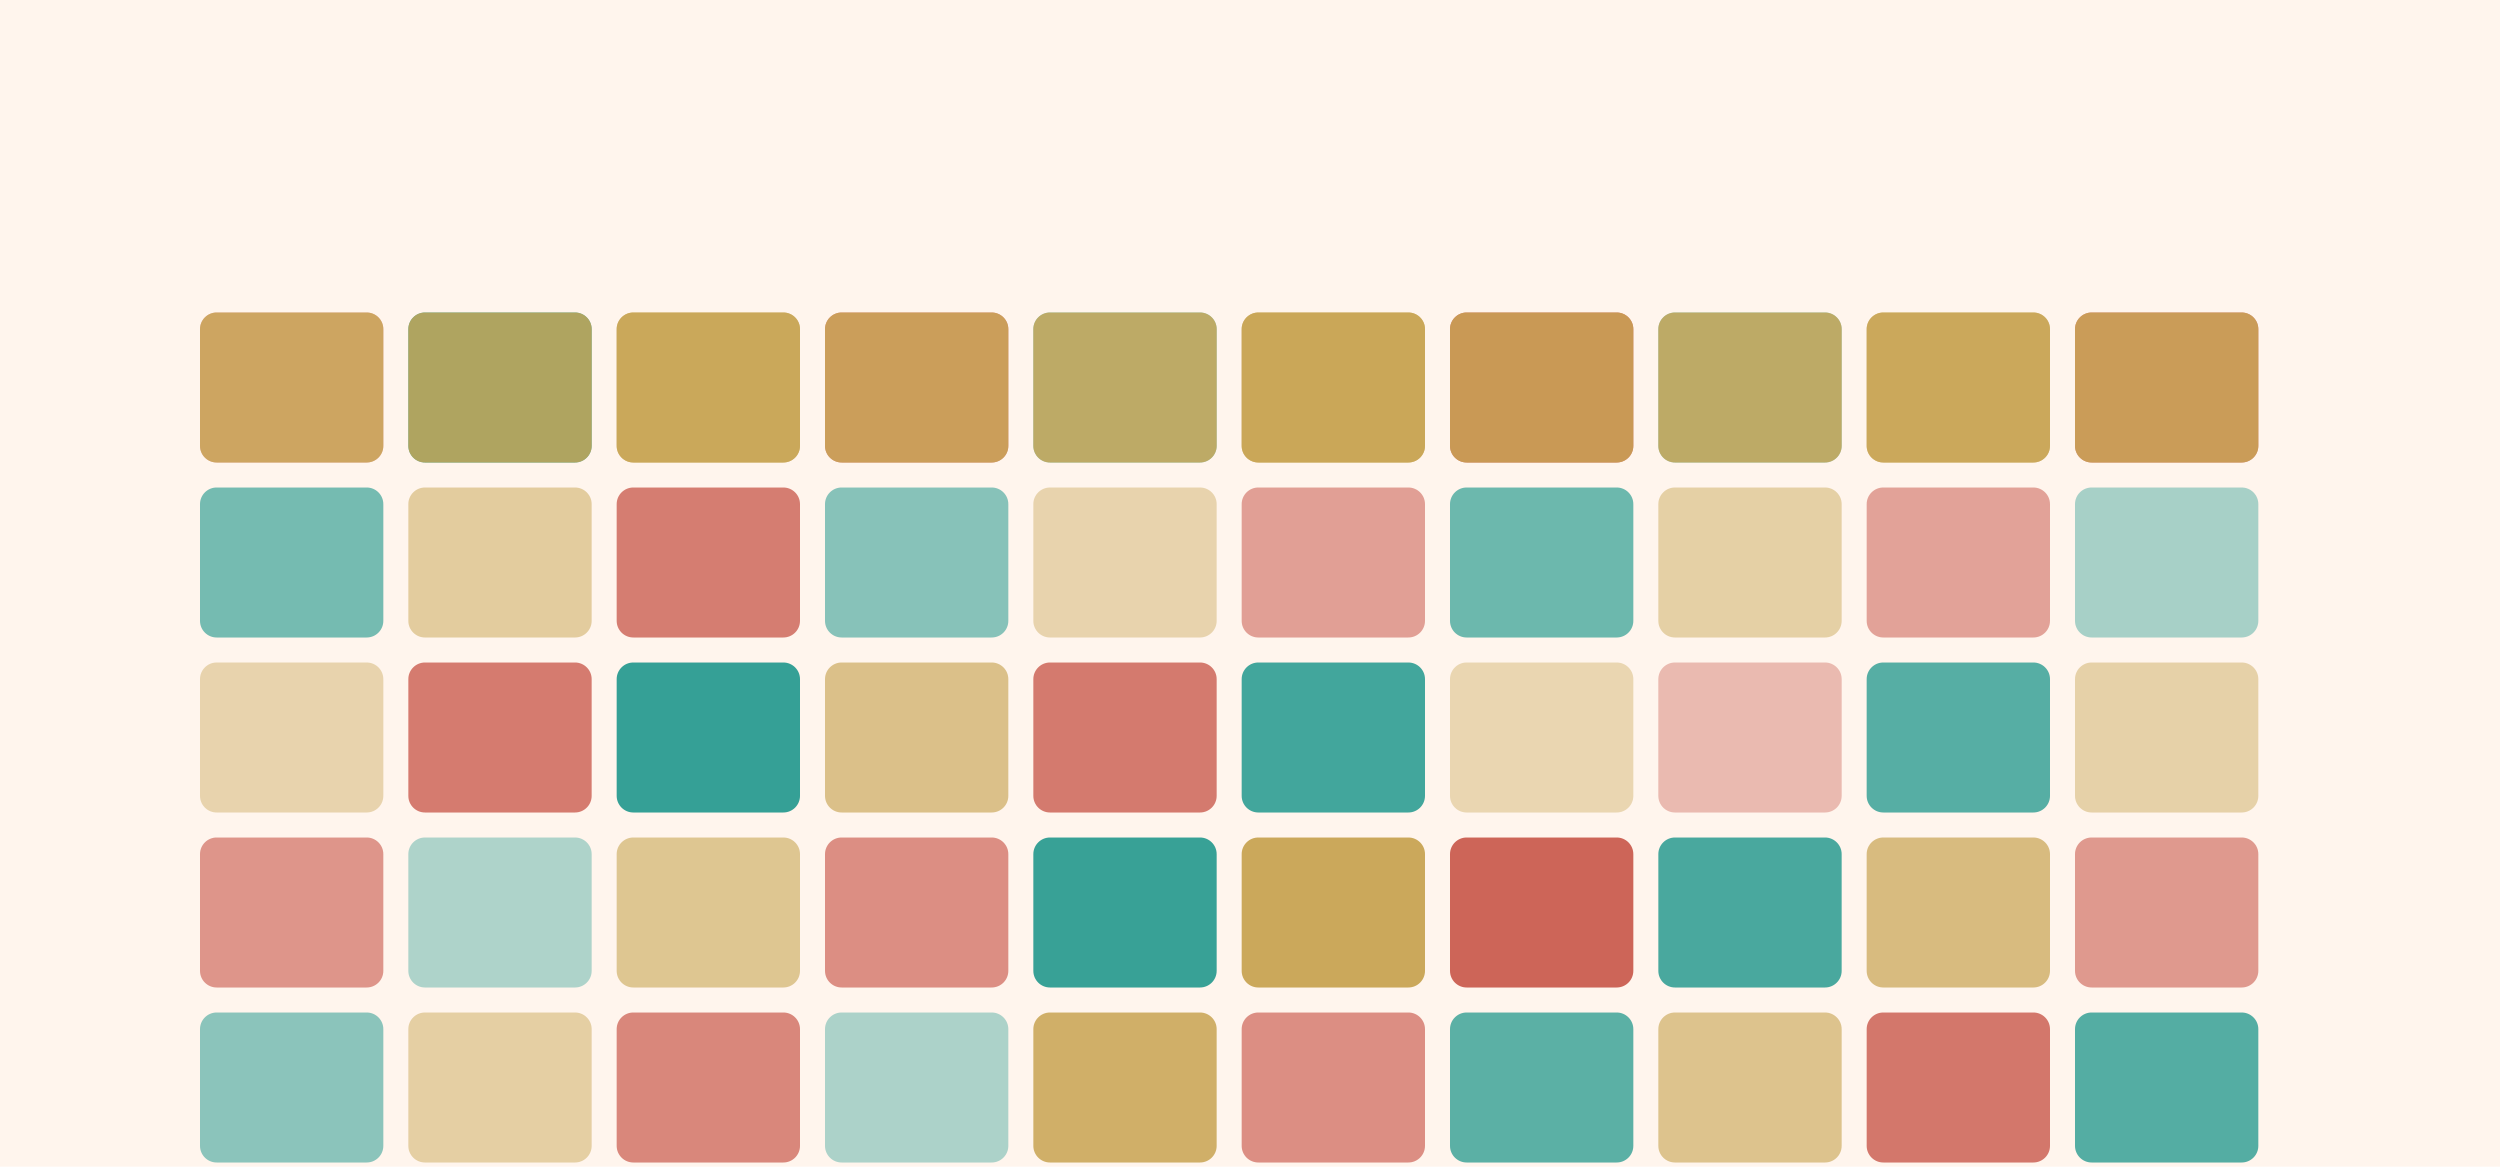
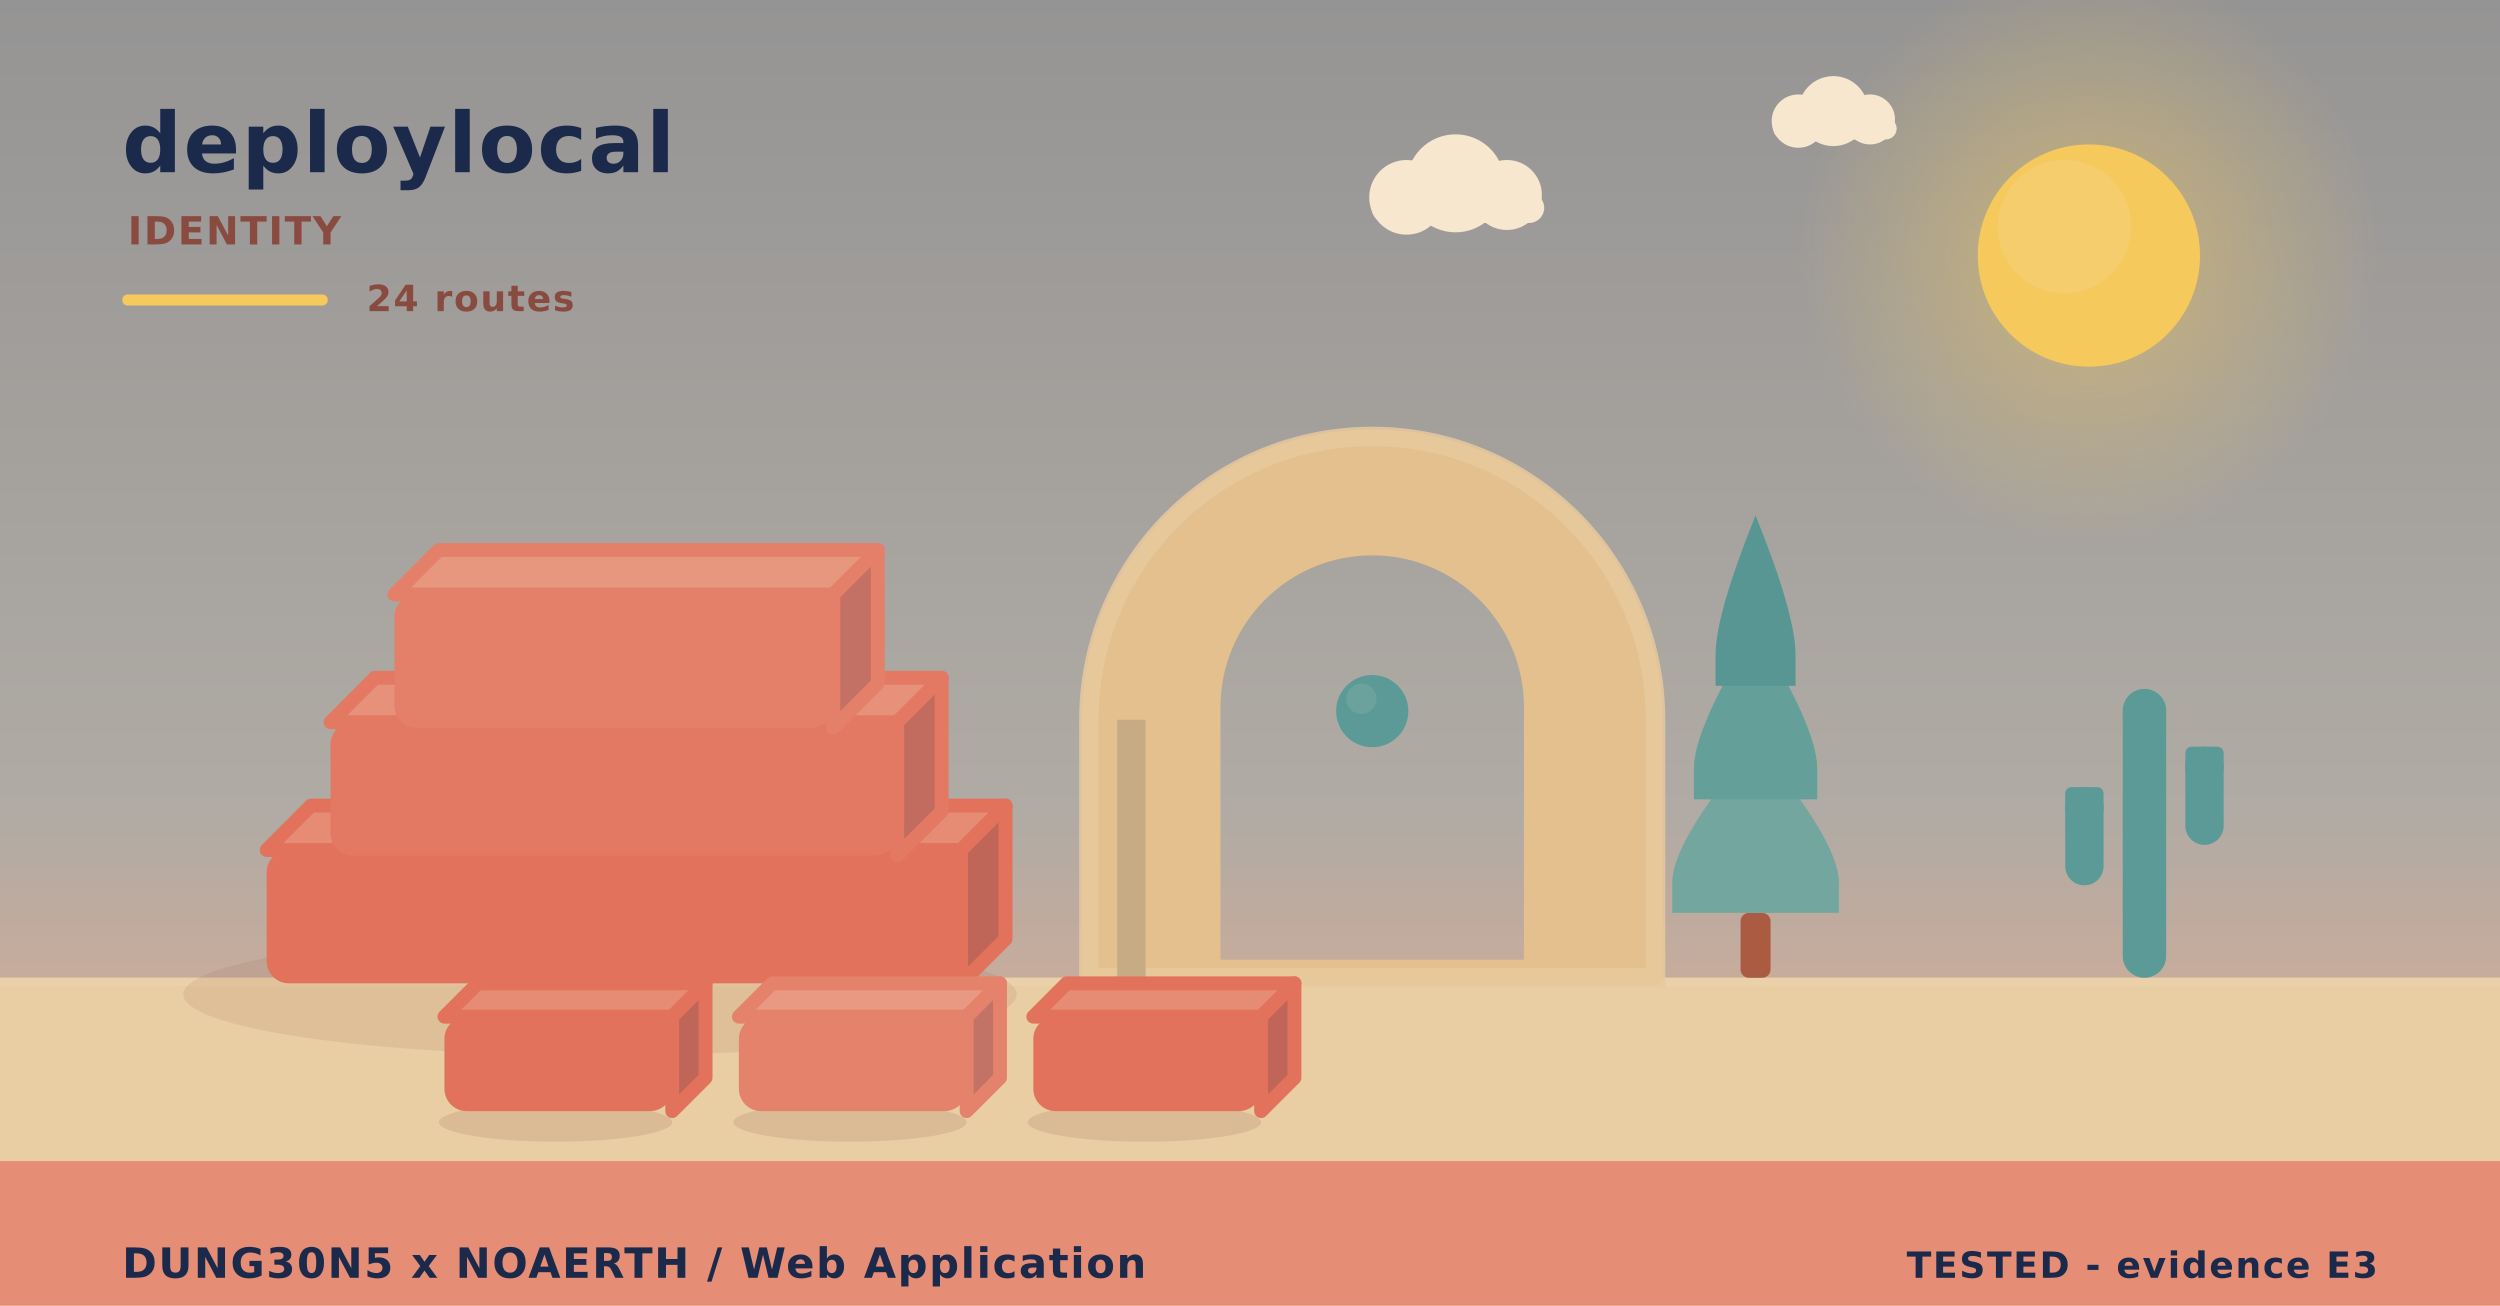
- <svg xmlns="http://www.w3.org/2000/svg" viewBox="0 0 1200 560" width="1200" height="560" role="img" aria-label="deploylocal hero">
-   <rect width="1200" height="560" fill="#fff5ed" />
-   <defs>
-     <linearGradient id="gh" x1="0" y1="0" x2="1" y2="1">
-       <stop offset="0%" stop-color="#c75346" />
-       <stop offset="100%" stop-color="#24998e" />
-     </linearGradient>
-   </defs>
-   <rect x="96.00" y="150.00" width="88.00" height="72.00" rx="8.00" fill="#c75346" opacity="0.42" />
-   <rect x="196.00" y="150.00" width="88.00" height="72.00" rx="8.00" fill="#24998e" opacity="0.80" />
-   <rect x="296.00" y="150.00" width="88.00" height="72.00" rx="8.00" fill="#c7a350" opacity="0.69" />
-   <rect x="396.00" y="150.00" width="88.00" height="72.00" rx="8.00" fill="#c75346" opacity="0.65" />
-   <rect x="496.00" y="150.00" width="88.00" height="72.00" rx="8.00" fill="#24998e" opacity="0.49" />
-   <rect x="596.00" y="150.00" width="88.00" height="72.00" rx="8.00" fill="#c7a350" opacity="0.73" />
-   <rect x="696.00" y="150.00" width="88.00" height="72.00" rx="8.00" fill="#c75346" opacity="0.79" />
-   <rect x="796.00" y="150.00" width="88.00" height="72.00" rx="8.00" fill="#24998e" opacity="0.47" />
-   <rect x="896.00" y="150.00" width="88.00" height="72.00" rx="8.00" fill="#c7a350" opacity="0.64" />
-   <rect x="996.00" y="150.00" width="88.00" height="72.00" rx="8.00" fill="#c75346" opacity="0.70" />
-   <rect x="96.00" y="234.00" width="88.00" height="72.00" rx="8.00" fill="#24998e" opacity="0.63" />
-   <rect x="196.00" y="234.00" width="88.00" height="72.00" rx="8.00" fill="#c7a350" opacity="0.50" />
-   <rect x="296.00" y="234.00" width="88.00" height="72.00" rx="8.00" fill="#c75346" opacity="0.74" />
-   <rect x="396.00" y="234.00" width="88.00" height="72.00" rx="8.00" fill="#24998e" opacity="0.55" />
-   <rect x="496.00" y="234.00" width="88.00" height="72.00" rx="8.00" fill="#c7a350" opacity="0.41" />
-   <rect x="596.00" y="234.00" width="88.00" height="72.00" rx="8.00" fill="#c75346" opacity="0.53" />
-   <rect x="696.00" y="234.00" width="88.00" height="72.00" rx="8.00" fill="#24998e" opacity="0.67" />
-   <rect x="796.00" y="234.00" width="88.00" height="72.00" rx="8.00" fill="#c7a350" opacity="0.46" />
-   <rect x="896.00" y="234.00" width="88.00" height="72.00" rx="8.00" fill="#c75346" opacity="0.51" />
-   <rect x="996.00" y="234.00" width="88.00" height="72.00" rx="8.00" fill="#24998e" opacity="0.40" />
-   <rect x="96.00" y="318.00" width="88.00" height="72.00" rx="8.00" fill="#c7a350" opacity="0.41" />
-   <rect x="196.00" y="318.00" width="88.00" height="72.00" rx="8.00" fill="#c75346" opacity="0.75" />
-   <rect x="296.00" y="318.00" width="88.00" height="72.00" rx="8.00" fill="#24998e" opacity="0.92" />
-   <rect x="396.00" y="318.00" width="88.00" height="72.00" rx="8.00" fill="#c7a350" opacity="0.64" />
-   <rect x="496.00" y="318.00" width="88.00" height="72.00" rx="8.00" fill="#c75346" opacity="0.76" />
-   <rect x="596.00" y="318.00" width="88.00" height="72.00" rx="8.00" fill="#24998e" opacity="0.86" />
-   <rect x="696.00" y="318.00" width="88.00" height="72.00" rx="8.00" fill="#c7a350" opacity="0.38" />
-   <rect x="796.00" y="318.00" width="88.00" height="72.00" rx="8.00" fill="#c75346" opacity="0.37" />
-   <rect x="896.00" y="318.00" width="88.00" height="72.00" rx="8.00" fill="#24998e" opacity="0.77" />
-   <rect x="996.00" y="318.00" width="88.00" height="72.00" rx="8.00" fill="#c7a350" opacity="0.44" />
-   <rect x="96.00" y="402.00" width="88.00" height="72.00" rx="8.00" fill="#c75346" opacity="0.59" />
-   <rect x="196.00" y="402.00" width="88.00" height="72.00" rx="8.00" fill="#24998e" opacity="0.37" />
-   <rect x="296.00" y="402.00" width="88.00" height="72.00" rx="8.00" fill="#c7a350" opacity="0.58" />
-   <rect x="396.00" y="402.00" width="88.00" height="72.00" rx="8.00" fill="#c75346" opacity="0.63" />
-   <rect x="496.00" y="402.00" width="88.00" height="72.00" rx="8.00" fill="#24998e" opacity="0.91" />
-   <rect x="596.00" y="402.00" width="88.00" height="72.00" rx="8.00" fill="#c7a350" opacity="0.93" />
-   <rect x="696.00" y="402.00" width="88.00" height="72.00" rx="8.00" fill="#c75346" opacity="0.89" />
-   <rect x="796.00" y="402.00" width="88.00" height="72.00" rx="8.00" fill="#24998e" opacity="0.83" />
-   <rect x="896.00" y="402.00" width="88.00" height="72.00" rx="8.00" fill="#c7a350" opacity="0.70" />
-   <rect x="996.00" y="402.00" width="88.00" height="72.00" rx="8.00" fill="#c75346" opacity="0.57" />
-   <rect x="96.00" y="486.00" width="88.00" height="72.00" rx="8.00" fill="#24998e" opacity="0.53" />
-   <rect x="196.00" y="486.00" width="88.00" height="72.00" rx="8.00" fill="#c7a350" opacity="0.47" />
-   <rect x="296.00" y="486.00" width="88.00" height="72.00" rx="8.00" fill="#c75346" opacity="0.68" />
-   <rect x="396.00" y="486.00" width="88.00" height="72.00" rx="8.00" fill="#24998e" opacity="0.38" />
-   <rect x="496.00" y="486.00" width="88.00" height="72.00" rx="8.00" fill="#c7a350" opacity="0.84" />
-   <rect x="596.00" y="486.00" width="88.00" height="72.00" rx="8.00" fill="#c75346" opacity="0.63" />
-   <rect x="696.00" y="486.00" width="88.00" height="72.00" rx="8.00" fill="#24998e" opacity="0.75" />
-   <rect x="796.00" y="486.00" width="88.00" height="72.00" rx="8.00" fill="#c7a350" opacity="0.61" />
-   <rect x="896.00" y="486.00" width="88.00" height="72.00" rx="8.00" fill="#c75346" opacity="0.78" />
-   <rect x="996.00" y="486.00" width="88.00" height="72.00" rx="8.00" fill="#24998e" opacity="0.78" />
+ <svg xmlns="http://www.w3.org/2000/svg" width="900" height="470" viewBox="0 0 900 470" role="img" aria-label="deploylocal - identity">
+   <linearGradient id="skyh" x1="0" y1="0" x2="0" y2="1">
+     <stop offset="0" stop-color="#959494" />
+     <stop offset="0.62" stop-color="#b0aba4" />
+     <stop offset="1" stop-color="#f3ad8a" />
+   </linearGradient>
+   <rect width="900" height="470" fill="url(#skyh)" />
+   <radialGradient id="sunh">
+     <stop offset="0.35" stop-color="#f5c95c" stop-opacity="0.34" />
+     <stop offset="1" stop-color="#f5c95c" stop-opacity="0" />
+   </radialGradient>
+   <circle cx="752" cy="92" r="104" fill="url(#sunh)" />
+   <circle cx="752" cy="92" r="40" fill="#f5c95c" />
+   <circle cx="743.2" cy="81.6" r="24" fill="#f5d27e" opacity="0.5" />
  <g>
-     <rect x="96.00" y="150.00" width="88.00" height="72.00" rx="8.00" fill="#c7a350" opacity="0.80" />
-     <animate attributeName="opacity" values="0.25;1.0;0.25" dur="7.0s" begin="2.33s" repeatCount="indefinite" />
+     <circle cx="524" cy="66" r="17.64" fill="#f6e7ce" />
+     <circle cx="506.36" cy="71.04" r="13.44" fill="#f6e7ce" />
+     <circle cx="542.48" cy="70.2" r="12.6" fill="#f6e7ce" />
+     <rect x="493.76" y="69.36" width="62.16" height="10.92" rx="5.46" fill="#f6e7ce" />
+     <animateTransform attributeName="transform" type="translate" values="0 0;24 0;0 0" dur="36s" begin="0s" repeatCount="indefinite" />
  </g>
  <g>
-     <rect x="196.00" y="150.00" width="88.00" height="72.00" rx="8.00" fill="#c7a350" opacity="0.80" />
-     <animate attributeName="opacity" values="0.25;1.0;0.25" dur="7.0s" begin="2.65s" repeatCount="indefinite" />
+     <circle cx="660" cy="40" r="12.6" fill="#f6e7ce" />
+     <circle cx="647.4" cy="43.6" r="9.6" fill="#f6e7ce" />
+     <circle cx="673.2" cy="43" r="9" fill="#f6e7ce" />
+     <rect x="638.4" y="42.4" width="44.4" height="7.8" rx="3.9" fill="#f6e7ce" />
+     <animateTransform attributeName="transform" type="translate" values="0 0;-18 0;0 0" dur="46s" begin="3s" repeatCount="indefinite" />
+   </g>
+   <rect x="0" y="352" width="900" height="118" fill="#e9cda3" />
+   <rect x="0" y="352" width="900" height="3" fill="#ebd1a9" />
+   <text x="44" y="62" font-family="Verdana,DejaVu Sans,sans-serif" font-size="30" font-weight="700" letter-spacing="0.6" fill="#1b2a4a" text-anchor="start">deploylocal</text>
+   <text x="46" y="88" font-family="Verdana,DejaVu Sans,sans-serif" font-size="14" font-weight="700" letter-spacing="0.6" fill="#894b3f" text-anchor="start">IDENTITY</text>
+   <rect x="44" y="106" width="74" height="4" rx="2" fill="#f5c95c" />
+   <text x="132" y="112" font-family="Verdana,DejaVu Sans,sans-serif" font-size="13" font-weight="700" letter-spacing="0.6" fill="#894b3f" text-anchor="start">24 routes</text>
+   <ellipse cx="216" cy="358" rx="150" ry="22" fill="rgba(138,90,68,0.11)" />
+   <g>
+     <path d="M96,306 L346,306 L362,290 L112,290 Z" fill="#e68c74" stroke="#e2725b" stroke-width="5" stroke-linejoin="round" />
+     <path d="M346,306 L362,290 L362,338 L346,354 Z" fill="#c06658" stroke="#e2725b" stroke-width="5" stroke-linejoin="round" />
+     <rect x="96" y="306" width="250" height="48" rx="8" fill="#e2725b" />
+     <animateTransform attributeName="transform" type="translate" values="0 10;0 0" dur="0.9s" begin="0s" fill="freeze" />
  </g>
  <g>
-     <rect x="296.00" y="150.00" width="88.00" height="72.00" rx="8.00" fill="#c7a350" opacity="0.80" />
-     <animate attributeName="opacity" values="0.25;1.0;0.25" dur="7.0s" begin="2.97s" repeatCount="indefinite" />
+     <path d="M119,260 L323,260 L339,244 L135,244 Z" fill="#e7917a" stroke="#e37962" stroke-width="5" stroke-linejoin="round" />
+     <path d="M323,260 L339,244 L339,292 L323,308 Z" fill="#c16c5e" stroke="#e37962" stroke-width="5" stroke-linejoin="round" />
+     <rect x="119" y="260" width="204" height="48" rx="8" fill="#e37962" />
+     <animateTransform attributeName="transform" type="translate" values="0 10;0 0" dur="0.9s" begin="0.28s" fill="freeze" />
  </g>
  <g>
-     <rect x="396.00" y="150.00" width="88.00" height="72.00" rx="8.00" fill="#c7a350" opacity="0.80" />
-     <animate attributeName="opacity" values="0.25;1.0;0.25" dur="7.0s" begin="3.29s" repeatCount="indefinite" />
+     <path d="M142,214 L300,214 L316,198 L158,198 Z" fill="#e8977f" stroke="#e48069" stroke-width="5" stroke-linejoin="round" />
+     <path d="M300,214 L316,198 L316,246 L300,262 Z" fill="#c27164" stroke="#e48069" stroke-width="5" stroke-linejoin="round" />
+     <rect x="142" y="214" width="158" height="48" rx="8" fill="#e48069" />
+     <animateTransform attributeName="transform" type="translate" values="0 10;0 0" dur="0.9s" begin="0.56s" fill="freeze" />
  </g>
+   <path d="M392,352 L392,259.12 A102,102 0 0 1 596,259.12 L596,352 Z M436.88,348 L436.88,254.55 A57.12,57.12 0 0 1 551.12,254.55 L551.12,348 Z" fill="#e3c08d" fill-rule="evenodd" stroke="#e3c08d" stroke-width="5" stroke-linejoin="round" />
+   <path d="M392,352 L392,259.12 A102,102 0 0 1 596,259.12 L596,352 Z" fill="none" stroke="#e8c99d" stroke-width="7" stroke-linecap="round" opacity="0.85" />
+   <rect x="402.2" y="259.12" width="10.2" height="92.88" fill="#c7ab84" />
  <g>
-     <rect x="496.00" y="150.00" width="88.00" height="72.00" rx="8.00" fill="#c7a350" opacity="0.80" />
-     <animate attributeName="opacity" values="0.25;1.0;0.25" dur="7.0s" begin="3.61s" repeatCount="indefinite" />
+     <circle cx="494" cy="256" r="13" fill="#5b9a97" />
+     <circle cx="490.1" cy="251.58" r="5.46" fill="#7aa9a2" opacity="0.55" />
+     <animate attributeName="opacity" values="0.78;1;0.78" dur="5.2s" begin="0s" repeatCount="indefinite" />
  </g>
+   <rect x="626.6" y="328.64" width="10.8" height="23.36" rx="3" fill="#ac5b43" />
+   <path d="M632,267.32 Q602,302.89 602,317.6 Q602,328.64 602,328.64 L662,328.64 Q662,328.64 662,317.6 Q662,302.89 632,267.32 Z" fill="#74a6a0" />
+   <path d="M632,226.44 Q609.8,262.01 609.8,276.72 Q609.8,287.76 609.8,287.76 L654.2,287.76 Q654.2,287.76 654.2,276.72 Q654.2,262.01 632,226.44 Z" fill="#649f9a" />
+   <path d="M632,185.56 Q617.6,221.13 617.6,235.84 Q617.6,246.88 617.6,246.88 L646.4,246.88 Q646.4,246.88 646.4,235.84 Q646.4,221.13 632,185.56 Z" fill="#589694" />
+   <rect x="764.18" y="248" width="15.64" height="104" rx="7.82" fill="#5b9a97" />
+   <rect x="743.48" y="283.36" width="13.8" height="35.36" rx="6.9" fill="#5b9a97" />
+   <rect x="743.48" y="283.36" width="13.8" height="10.4" rx="2.3" fill="#5b9a97" />
+   <rect x="786.72" y="268.8" width="13.8" height="35.36" rx="6.9" fill="#5b9a97" />
+   <rect x="786.72" y="268.8" width="13.8" height="10.4" rx="2.3" fill="#5b9a97" />
+   <ellipse cx="200" cy="404" rx="42" ry="7" fill="rgba(138,90,68,0.15)" />
  <g>
-     <rect x="596.00" y="150.00" width="88.00" height="72.00" rx="8.00" fill="#c7a350" opacity="0.80" />
-     <animate attributeName="opacity" values="0.25;1.0;0.25" dur="7.0s" begin="3.93s" repeatCount="indefinite" />
+     <path d="M160,366 L242,366 L254,354 L172,354 Z" fill="#e68c74" stroke="#e2725b" stroke-width="5" stroke-linejoin="round" />
+     <path d="M242,366 L254,354 L254,388 L242,400 Z" fill="#c06658" stroke="#e2725b" stroke-width="5" stroke-linejoin="round" />
+     <rect x="160" y="366" width="82" height="34" rx="8" fill="#e2725b" />
+     <animateTransform attributeName="transform" type="translate" values="0 10;0 0" dur="0.7s" begin="0.8s" fill="freeze" />
  </g>
+   <ellipse cx="306" cy="404" rx="42" ry="7" fill="rgba(138,90,68,0.15)" />
  <g>
-     <rect x="696.00" y="150.00" width="88.00" height="72.00" rx="8.00" fill="#c7a350" opacity="0.80" />
-     <animate attributeName="opacity" values="0.25;1.0;0.25" dur="7.0s" begin="4.25s" repeatCount="indefinite" />
+     <path d="M266,366 L348,366 L360,354 L278,354 Z" fill="#e99881" stroke="#e5826b" stroke-width="5" stroke-linejoin="round" />
+     <path d="M348,366 L360,354 L360,388 L348,400 Z" fill="#c37365" stroke="#e5826b" stroke-width="5" stroke-linejoin="round" />
+     <rect x="266" y="366" width="82" height="34" rx="8" fill="#e5826b" />
+     <animateTransform attributeName="transform" type="translate" values="0 10;0 0" dur="0.7s" begin="0.95s" fill="freeze" />
  </g>
+   <ellipse cx="412" cy="404" rx="42" ry="7" fill="rgba(138,90,68,0.15)" />
  <g>
-     <rect x="796.00" y="150.00" width="88.00" height="72.00" rx="8.00" fill="#c7a350" opacity="0.80" />
-     <animate attributeName="opacity" values="0.25;1.0;0.25" dur="7.0s" begin="4.57s" repeatCount="indefinite" />
+     <path d="M372,366 L454,366 L466,354 L384,354 Z" fill="#e68c74" stroke="#e2725b" stroke-width="5" stroke-linejoin="round" />
+     <path d="M454,366 L466,354 L466,388 L454,400 Z" fill="#c06658" stroke="#e2725b" stroke-width="5" stroke-linejoin="round" />
+     <rect x="372" y="366" width="82" height="34" rx="8" fill="#e2725b" />
+     <animateTransform attributeName="transform" type="translate" values="0 10;0 0" dur="0.7s" begin="1.1s" fill="freeze" />
  </g>
-   <g>
-     <rect x="896.00" y="150.00" width="88.00" height="72.00" rx="8.00" fill="#c7a350" opacity="0.80" />
-     <animate attributeName="opacity" values="0.25;1.0;0.25" dur="7.0s" begin="4.89s" repeatCount="indefinite" />
-   </g>
-   <g>
-     <rect x="996.00" y="150.00" width="88.00" height="72.00" rx="8.00" fill="#c7a350" opacity="0.80" />
-     <animate attributeName="opacity" values="0.25;1.0;0.25" dur="7.0s" begin="5.21s" repeatCount="indefinite" />
-   </g>
+   <rect x="0" y="418" width="900" height="52" rx="0" fill="#e68972" opacity="0.94" />
+   <text x="44" y="460" font-family="Verdana,DejaVu Sans,sans-serif" font-size="15" font-weight="700" letter-spacing="0.6" fill="#1b2a4a" text-anchor="start">DUNG30N5 x NOAERTH  /  Web Application</text>
+   <text x="856" y="460" font-family="Verdana,DejaVu Sans,sans-serif" font-size="13" font-weight="700" letter-spacing="0.6" fill="#1b2a4a" text-anchor="end">TESTED  -  evidence E3</text>
</svg>
